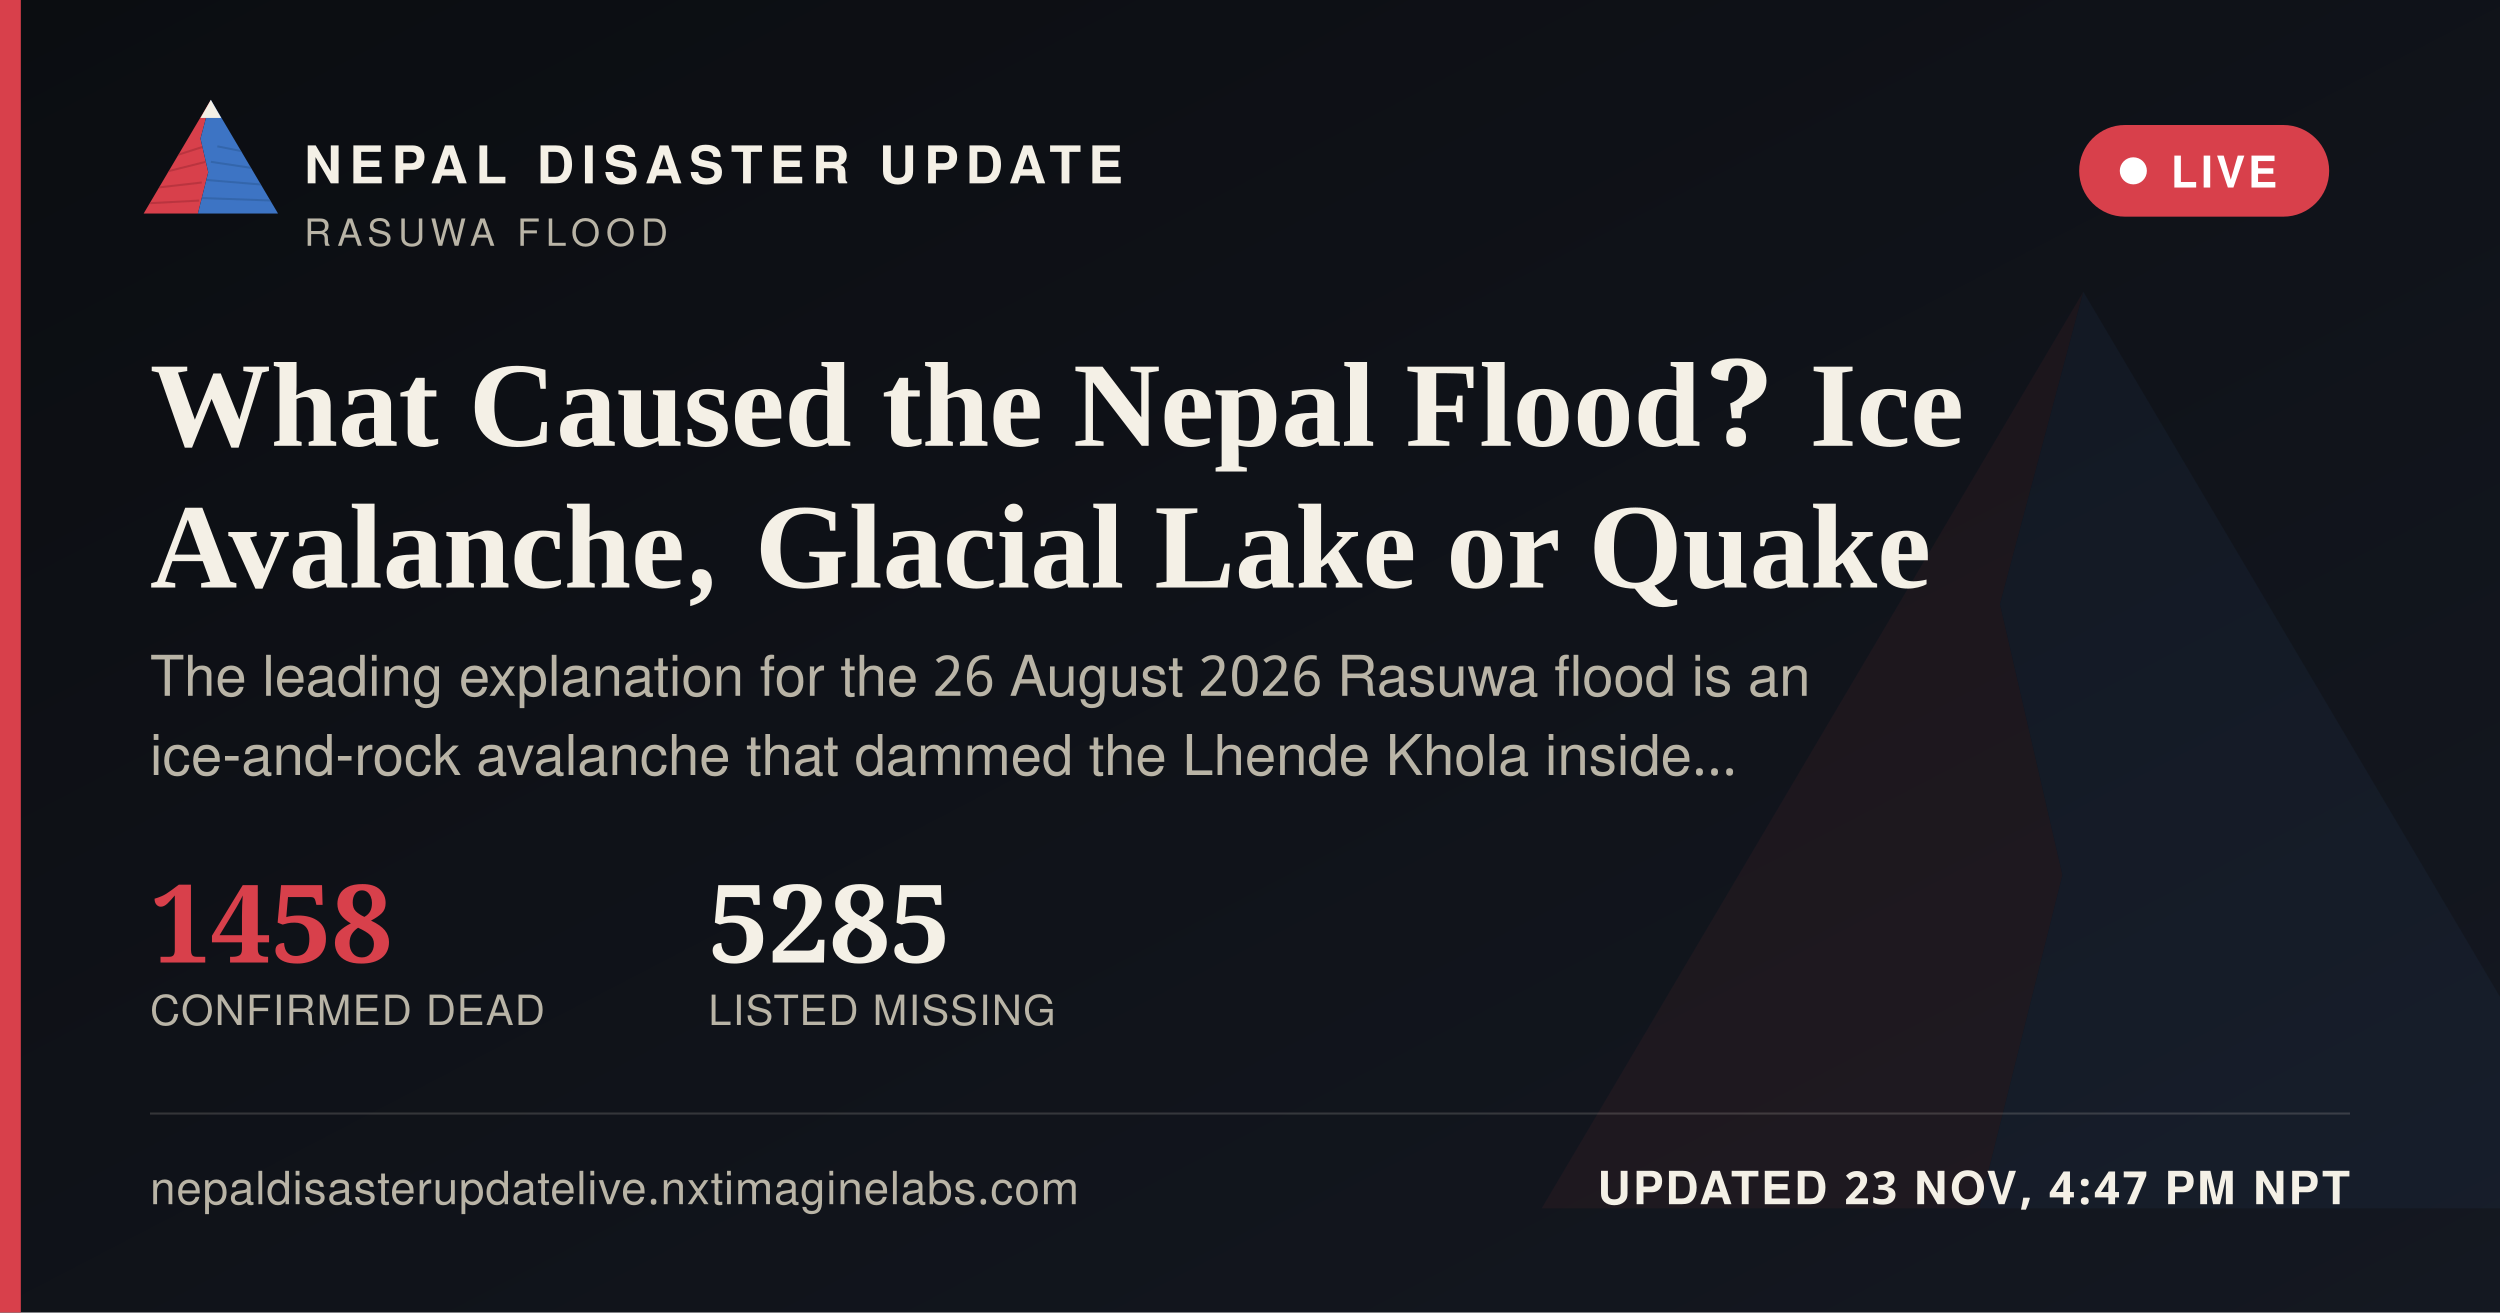
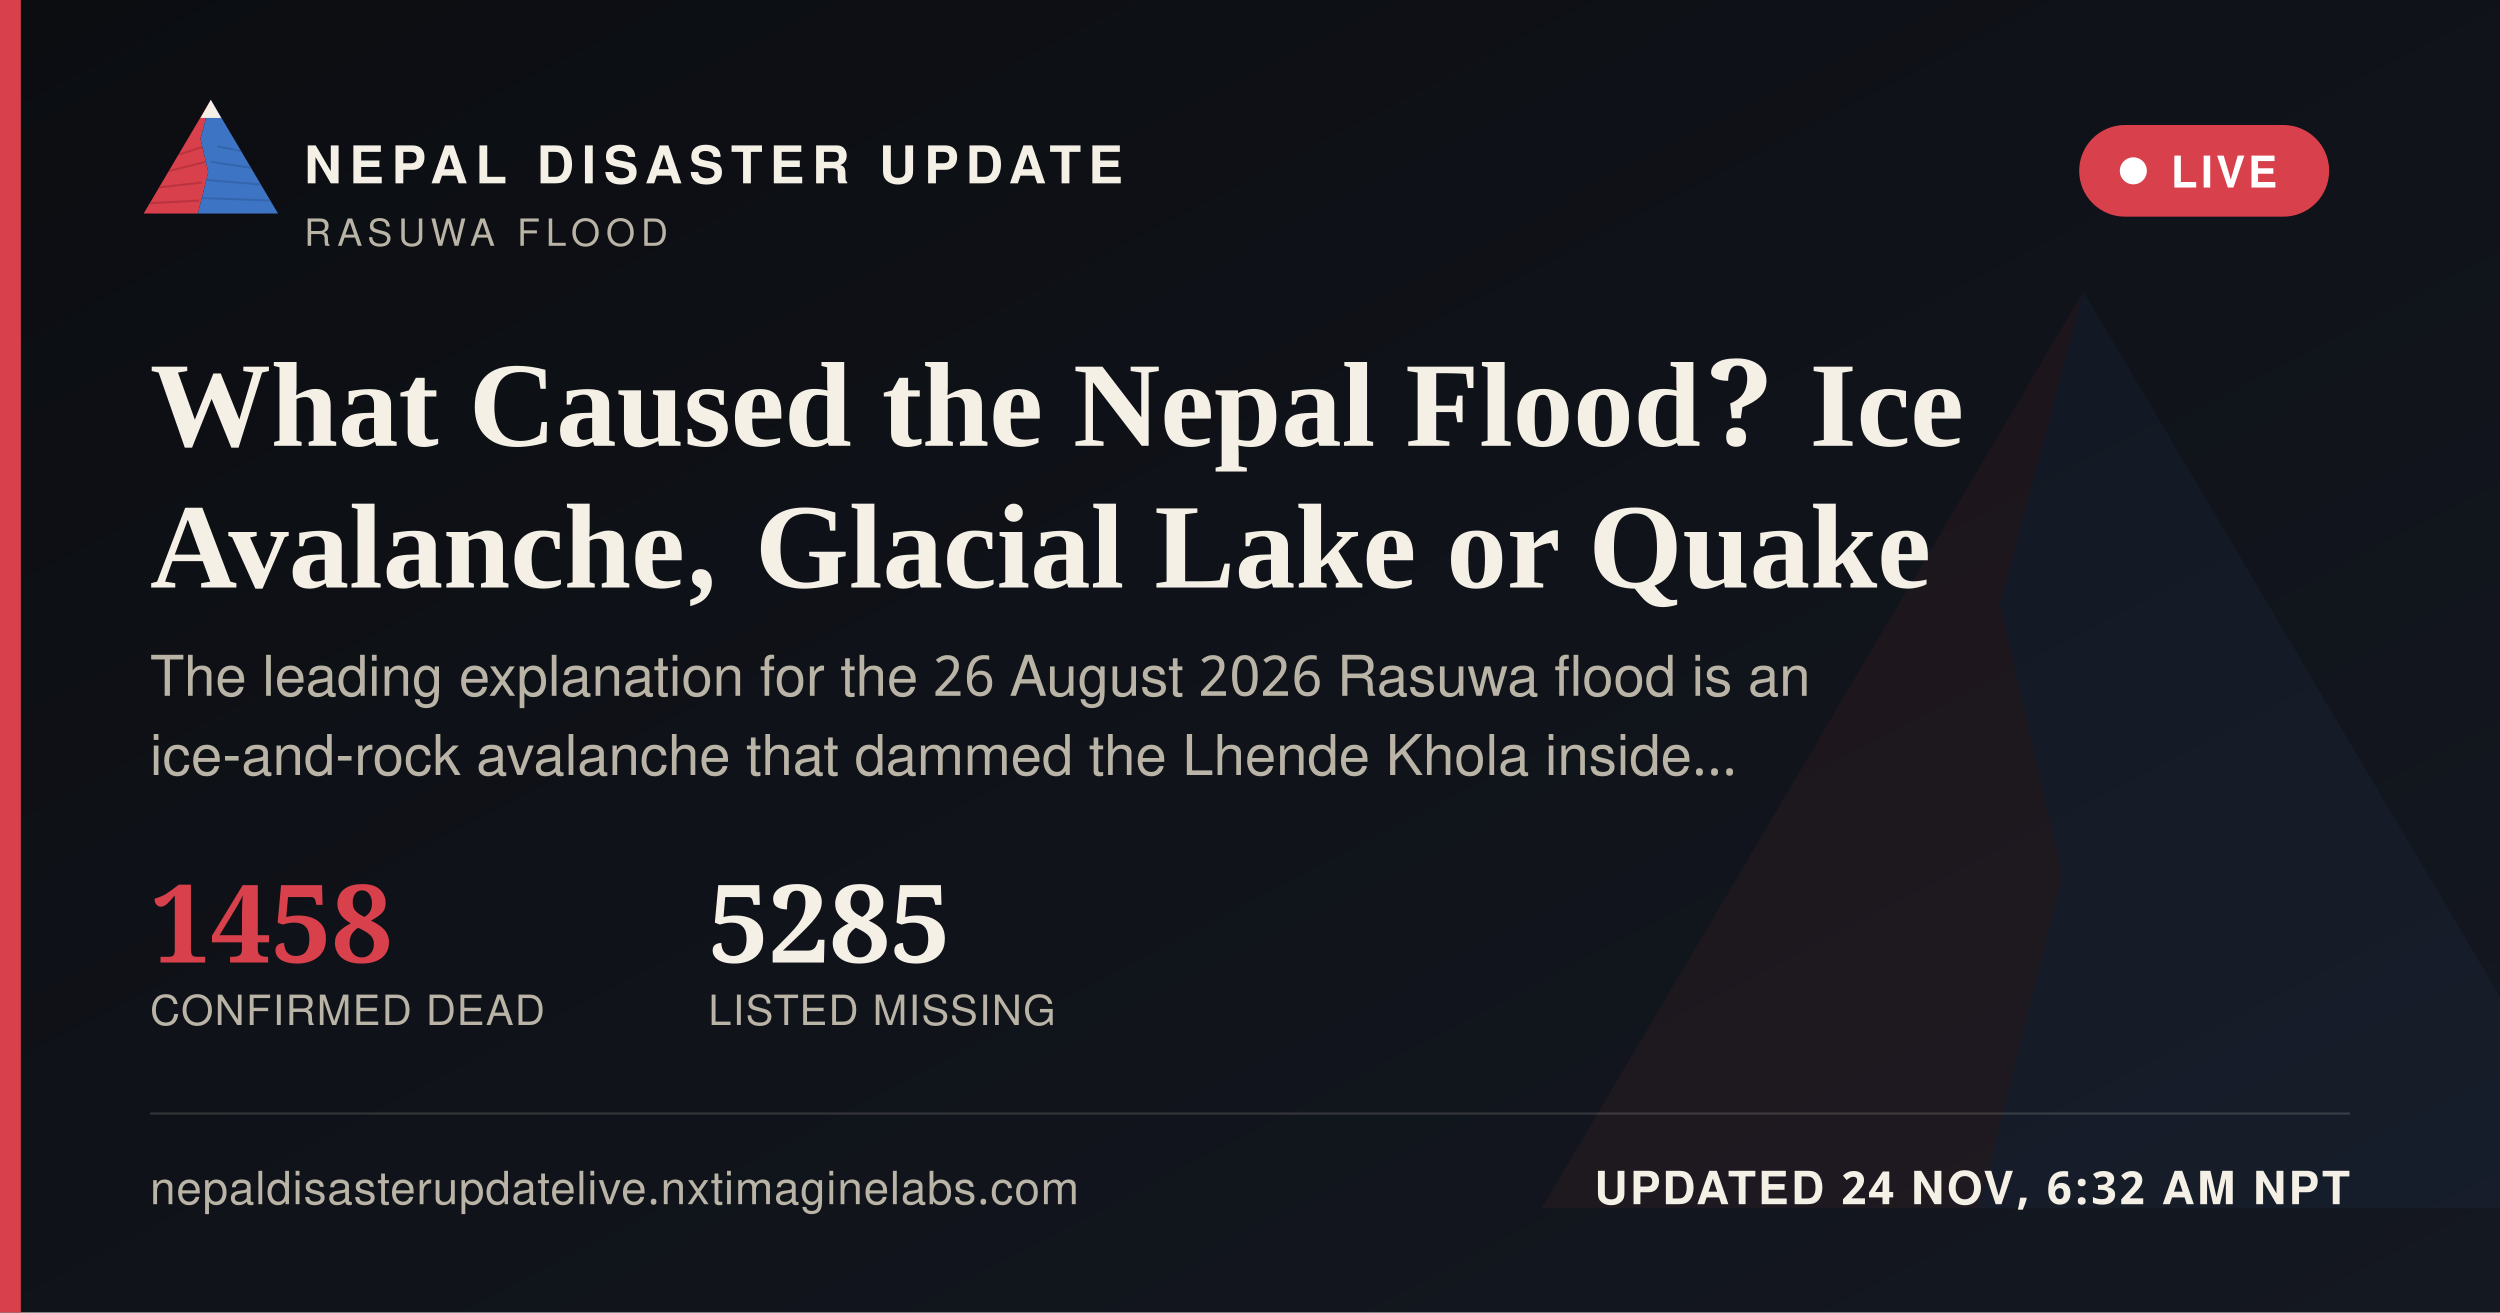
<svg xmlns="http://www.w3.org/2000/svg" width="1200" height="630" viewBox="0 0 1200 630">
  <defs>
    <linearGradient id="ogbg" x1="0" y1="0" x2="1" y2="1">
      <stop offset="0" stop-color="#0B0D11" />
      <stop offset="1" stop-color="#141821" />
    </linearGradient>
  </defs>
  <rect width="1200" height="630" fill="url(#ogbg)" />
  <g transform="translate(700,60) scale(5)" opacity="0.06">
    <polygon points="60,16 52,46 58,72 50,104 8,104" fill="#D8404B" />
    <polygon points="60,16 112,104 50,104 58,72 52,46" fill="#3D74C4" />
  </g>
  <rect x="0" y="0" width="10" height="630" fill="#D8404B" />
  <g transform="translate(64,38) scale(0.62)">
    <g>
      <defs>
        <clipPath id="ogLc">
          <polygon points="60,16 52,46 58,72 50,104 8,104" />
        </clipPath>
        <clipPath id="ogRc">
          <polygon points="60,16 112,104 50,104 58,72 52,46" />
        </clipPath>
      </defs>
      <polygon points="60,16 52,46 58,72 50,104 8,104" fill="#D8404B" />
      <g clip-path="url(#ogLc)" stroke="#A32A34" stroke-width="1.6" fill="none" opacity="0.55">
        <path d="M30,60 L55,52" />
        <path d="M24,72 L56,64" />
        <path d="M18,84 L53,80" />
        <path d="M13,96 L51,94" />
      </g>
      <polygon points="60,16 112,104 50,104 58,72 52,46" fill="#3D74C4" />
      <g clip-path="url(#ogRc)" stroke="#2A5793" stroke-width="1.6" fill="none" opacity="0.5">
        <path d="M65,52 L95,58" />
        <path d="M60,64 L100,70" />
        <path d="M56,78 L104,82" />
        <path d="M52,92 L108,94" />
      </g>
      <polygon points="60,16 52,30 68,30" fill="#F4F0E6" />
    </g>
  </g>
  <text x="146" y="88" font-family="'Public Sans', 'Noto Sans Devanagari', 'Helvetica Neue', Helvetica, Arial, sans-serif" font-size="25" font-weight="800" letter-spacing="3.6" fill="#F4F0E6">NEPAL DISASTER UPDATE</text>
  <text x="146" y="118" font-family="'Public Sans', 'Noto Sans Devanagari', 'Helvetica Neue', Helvetica, Arial, sans-serif" font-size="18" letter-spacing="2.8" fill="#B9B4A6">RASUWA FLOOD</text>
  <g>
    <rect x="998" y="60" width="120" height="44" rx="22" fill="#D8404B" stroke="none" />
    <circle cx="1024" cy="82" r="6.5" fill="#FFFFFF" />
    <text x="1042" y="90" font-family="'Public Sans', 'Noto Sans Devanagari', 'Helvetica Neue', Helvetica, Arial, sans-serif" font-size="21" font-weight="700" letter-spacing="1.6" fill="#FFFFFF">LIVE</text>
  </g>
  <text x="72" y="214" font-family="Newsreader, 'Noto Serif Devanagari', Georgia, 'Times New Roman', serif" font-size="58" font-weight="600" fill="#F4F0E6">What Caused the Nepal Flood? Ice</text>
  <text x="72" y="282" font-family="Newsreader, 'Noto Serif Devanagari', Georgia, 'Times New Roman', serif" font-size="58" font-weight="600" fill="#F4F0E6">Avalanche, Glacial Lake or Quake</text>
  <text x="72" y="334" font-family="'Public Sans', 'Noto Sans Devanagari', 'Helvetica Neue', Helvetica, Arial, sans-serif" font-size="27" fill="#B9B4A6">The leading explanation for the 26 August 2026 Rasuwa flood is an</text>
  <text x="72" y="372" font-family="'Public Sans', 'Noto Sans Devanagari', 'Helvetica Neue', Helvetica, Arial, sans-serif" font-size="27" fill="#B9B4A6">ice-and-rock avalanche that dammed the Lhende Khola inside…</text>
  <g transform="translate(72,462)">
    <text x="0" y="0" font-family="Newsreader, 'Noto Serif Devanagari', Georgia, 'Times New Roman', serif" font-size="52" font-weight="600" fill="#D8404B">1458</text>
    <text x="0" y="30" font-family="'Public Sans', 'Noto Sans Devanagari', 'Helvetica Neue', Helvetica, Arial, sans-serif" font-size="20" letter-spacing="0.6" fill="#B9B4A6">CONFIRMED DEAD</text>
    <text x="268" y="0" font-family="Newsreader, 'Noto Serif Devanagari', Georgia, 'Times New Roman', serif" font-size="52" font-weight="600" fill="#F4F0E6">5285</text>
    <text x="268" y="30" font-family="'Public Sans', 'Noto Sans Devanagari', 'Helvetica Neue', Helvetica, Arial, sans-serif" font-size="20" letter-spacing="0.6" fill="#B9B4A6">LISTED MISSING</text>
  </g>
  <rect x="72" y="534" width="1056" height="1" fill="rgba(244,240,230,0.16)" />
  <text x="72" y="578" font-family="'Public Sans', 'Noto Sans Devanagari', 'Helvetica Neue', Helvetica, Arial, sans-serif" font-size="22" fill="#B9B4A6" letter-spacing="0.4">nepaldisasterupdatelive.nxtimaginelabs.com</text>
-   <text x="1128" y="578" text-anchor="end" font-family="'Public Sans', 'Noto Sans Devanagari', 'Helvetica Neue', Helvetica, Arial, sans-serif" font-size="22" font-weight="700" letter-spacing="1.2" fill="#F4F0E6">UPDATED 23 NOV, 4:47 PM NPT</text>
+   <text x="1128" y="578" text-anchor="end" font-family="'Public Sans', 'Noto Sans Devanagari', 'Helvetica Neue', Helvetica, Arial, sans-serif" font-size="22" font-weight="700" letter-spacing="1.2" fill="#F4F0E6">UPDATED 24 NOV, 6:32 AM NPT</text>
</svg>
